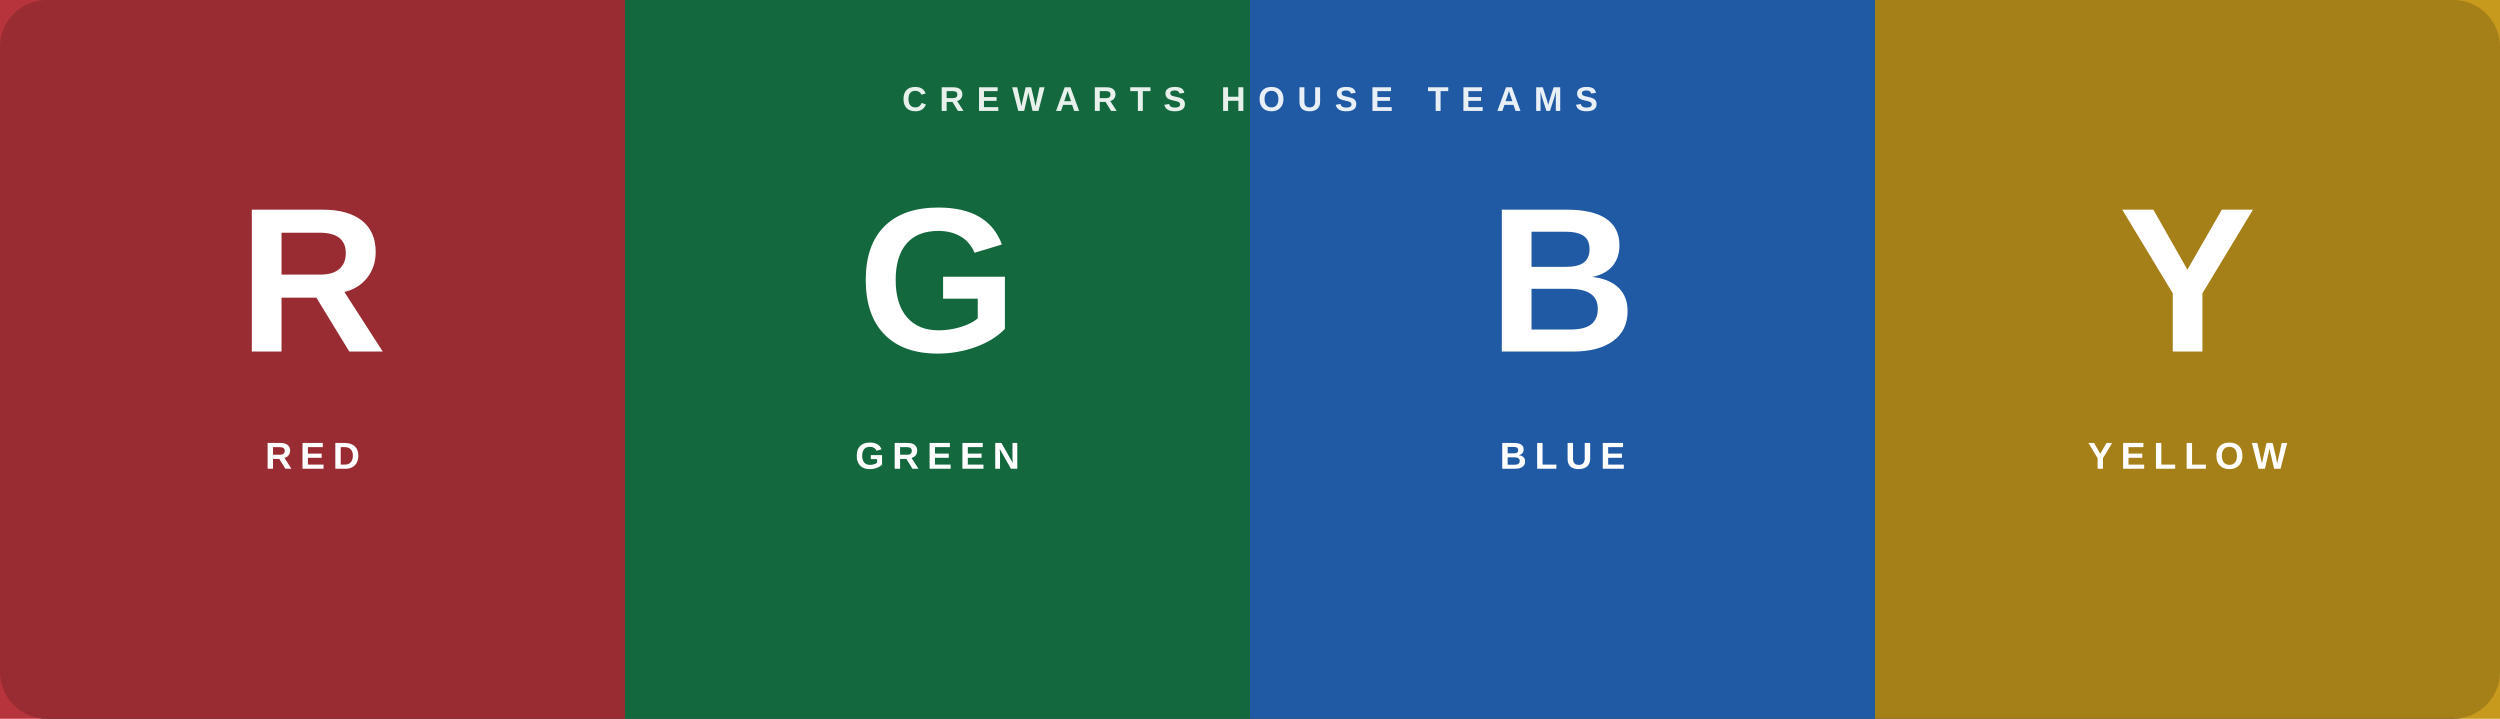
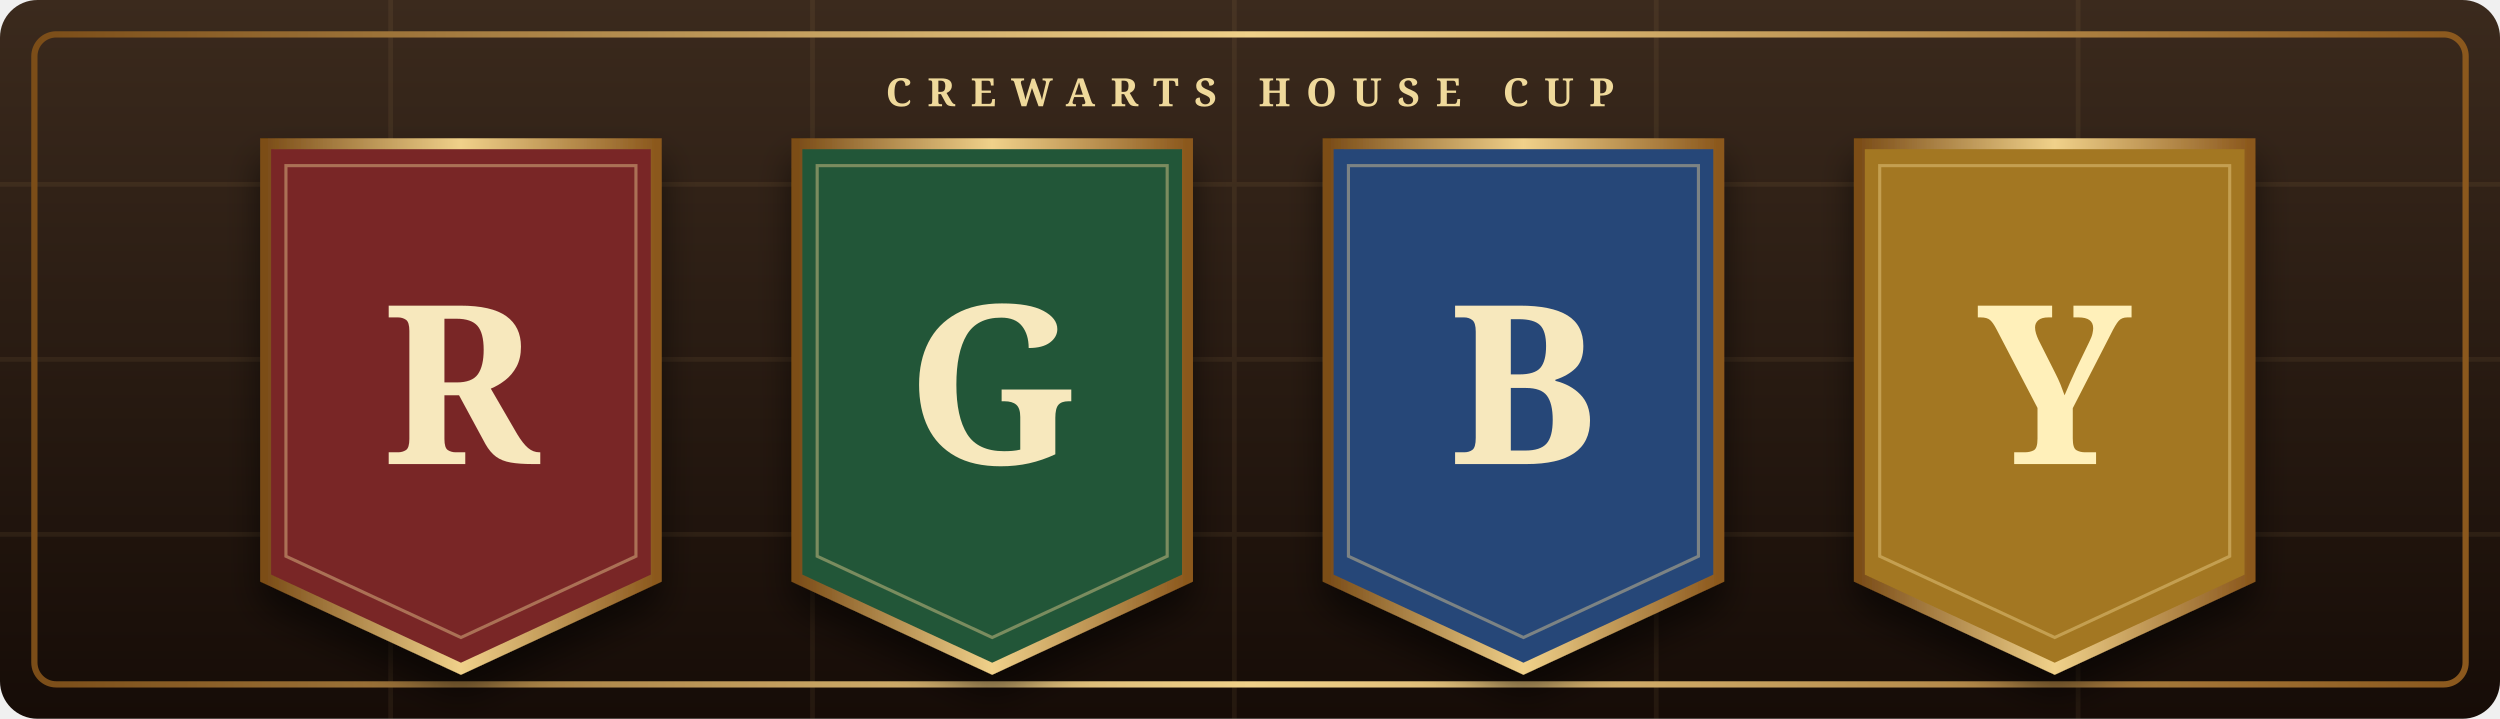
<svg xmlns="http://www.w3.org/2000/svg" width="1600" height="460" viewBox="0 0 1600 460" role="img" aria-labelledby="title desc">
-   <rect width="1600" height="460" rx="30" fill="#11151d" />
-   <path d="M0 0h400v460H0z" fill="#b8343c" />
-   <path d="M400 0h400v460H400z" fill="#177d4a" />
-   <path d="M800 0h400v460H800z" fill="#276bc5" />
-   <path d="M1200 0h400v460h-400z" fill="#c7991d" />
-   <rect width="1600" height="460" rx="30" fill="#000" fill-opacity=".17" />
-   <g fill="#fff" font-family="Arial, sans-serif" font-weight="900" text-anchor="middle">
-     <text x="200" y="225" font-size="132">R</text>
-     <text x="600" y="225" font-size="132">G</text>
-     <text x="1000" y="225" font-size="132">B</text>
-     <text x="1400" y="225" font-size="132">Y</text>
-     <text x="200" y="300" font-size="24" letter-spacing="5">RED</text>
-     <text x="600" y="300" font-size="24" letter-spacing="5">GREEN</text>
-     <text x="1000" y="300" font-size="24" letter-spacing="5">BLUE</text>
-     <text x="1400" y="300" font-size="24" letter-spacing="5">YELLOW</text>
+   <defs>
+     <linearGradient id="stone" x2="0" y2="1">
+       <stop stop-color="#3b2a1d" />
+       <stop offset="1" stop-color="#160c07" />
+     </linearGradient>
+     <linearGradient id="gold" x2="1">
+       <stop stop-color="#7b4d18" />
+       <stop offset=".5" stop-color="#f0d18a" />
+       <stop offset="1" stop-color="#8b581d" />
+     </linearGradient>
+     <filter id="shadow">
+       <feDropShadow dx="0" dy="14" stdDeviation="11" flood-opacity=".55" />
+     </filter>
+   </defs>
+   <rect width="1600" height="460" rx="24" fill="url(#stone)" />
+   <path d="M0 118h1600M0 230h1600M0 342h1600M250 0v460M520 0v460M790 0v460M1060 0v460M1330 0v460" stroke="#e5c27a" stroke-opacity=".07" stroke-width="3" />
+   <rect x="22" y="22" width="1556" height="416" rx="14" fill="none" stroke="url(#gold)" stroke-width="4" />
+   <text x="800" y="68" fill="#efd99b" font-family="Georgia,serif" font-size="25" font-weight="700" letter-spacing="10" text-anchor="middle">CREWARTS HOUSE CUP</text>
+   <g filter="url(#shadow)" font-family="Georgia,serif" font-weight="700" text-anchor="middle">
+     <g transform="translate(170 92)">
+       <path d="M0 0h250v278l-125 58L0 278z" fill="#792728" stroke="url(#gold)" stroke-width="7" />
+       <path d="M13 14h224v250l-112 52L13 264z" fill="none" stroke="#f1d695" stroke-opacity=".42" stroke-width="2" />
+       <text x="125" y="205" fill="#f7e8bd" font-size="142">R</text>
+     </g>
+     <g transform="translate(510 92)">
+       <path d="M0 0h250v278l-125 58L0 278z" fill="#245638" stroke="url(#gold)" stroke-width="7" />
+       <path d="M13 14h224v250l-112 52L13 264z" fill="none" stroke="#f1d695" stroke-opacity=".42" stroke-width="2" />
+       <text x="125" y="205" fill="#f7e8bd" font-size="142">G</text>
+     </g>
+     <g transform="translate(850 92)">
+       <path d="M0 0h250v278l-125 58L0 278z" fill="#274778" stroke="url(#gold)" stroke-width="7" />
+       <path d="M13 14h224v250l-112 52L13 264z" fill="none" stroke="#f1d695" stroke-opacity=".42" stroke-width="2" />
+       <text x="125" y="205" fill="#f7e8bd" font-size="142">B</text>
+     </g>
+     <g transform="translate(1190 92)">
+       <path d="M0 0h250v278l-125 58L0 278z" fill="#a37720" stroke="url(#gold)" stroke-width="7" />
+       <path d="M13 14h224v250l-112 52L13 264z" fill="none" stroke="#f1d695" stroke-opacity=".42" stroke-width="2" />
+       <text x="125" y="205" fill="#fff0ba" font-size="142">Y</text>
+     </g>
  </g>
-   <text x="800" y="71" fill="#fff" fill-opacity=".9" font-family="Arial, sans-serif" font-size="22" font-weight="800" letter-spacing="8" text-anchor="middle">CREWARTS HOUSE TEAMS</text>
</svg>
